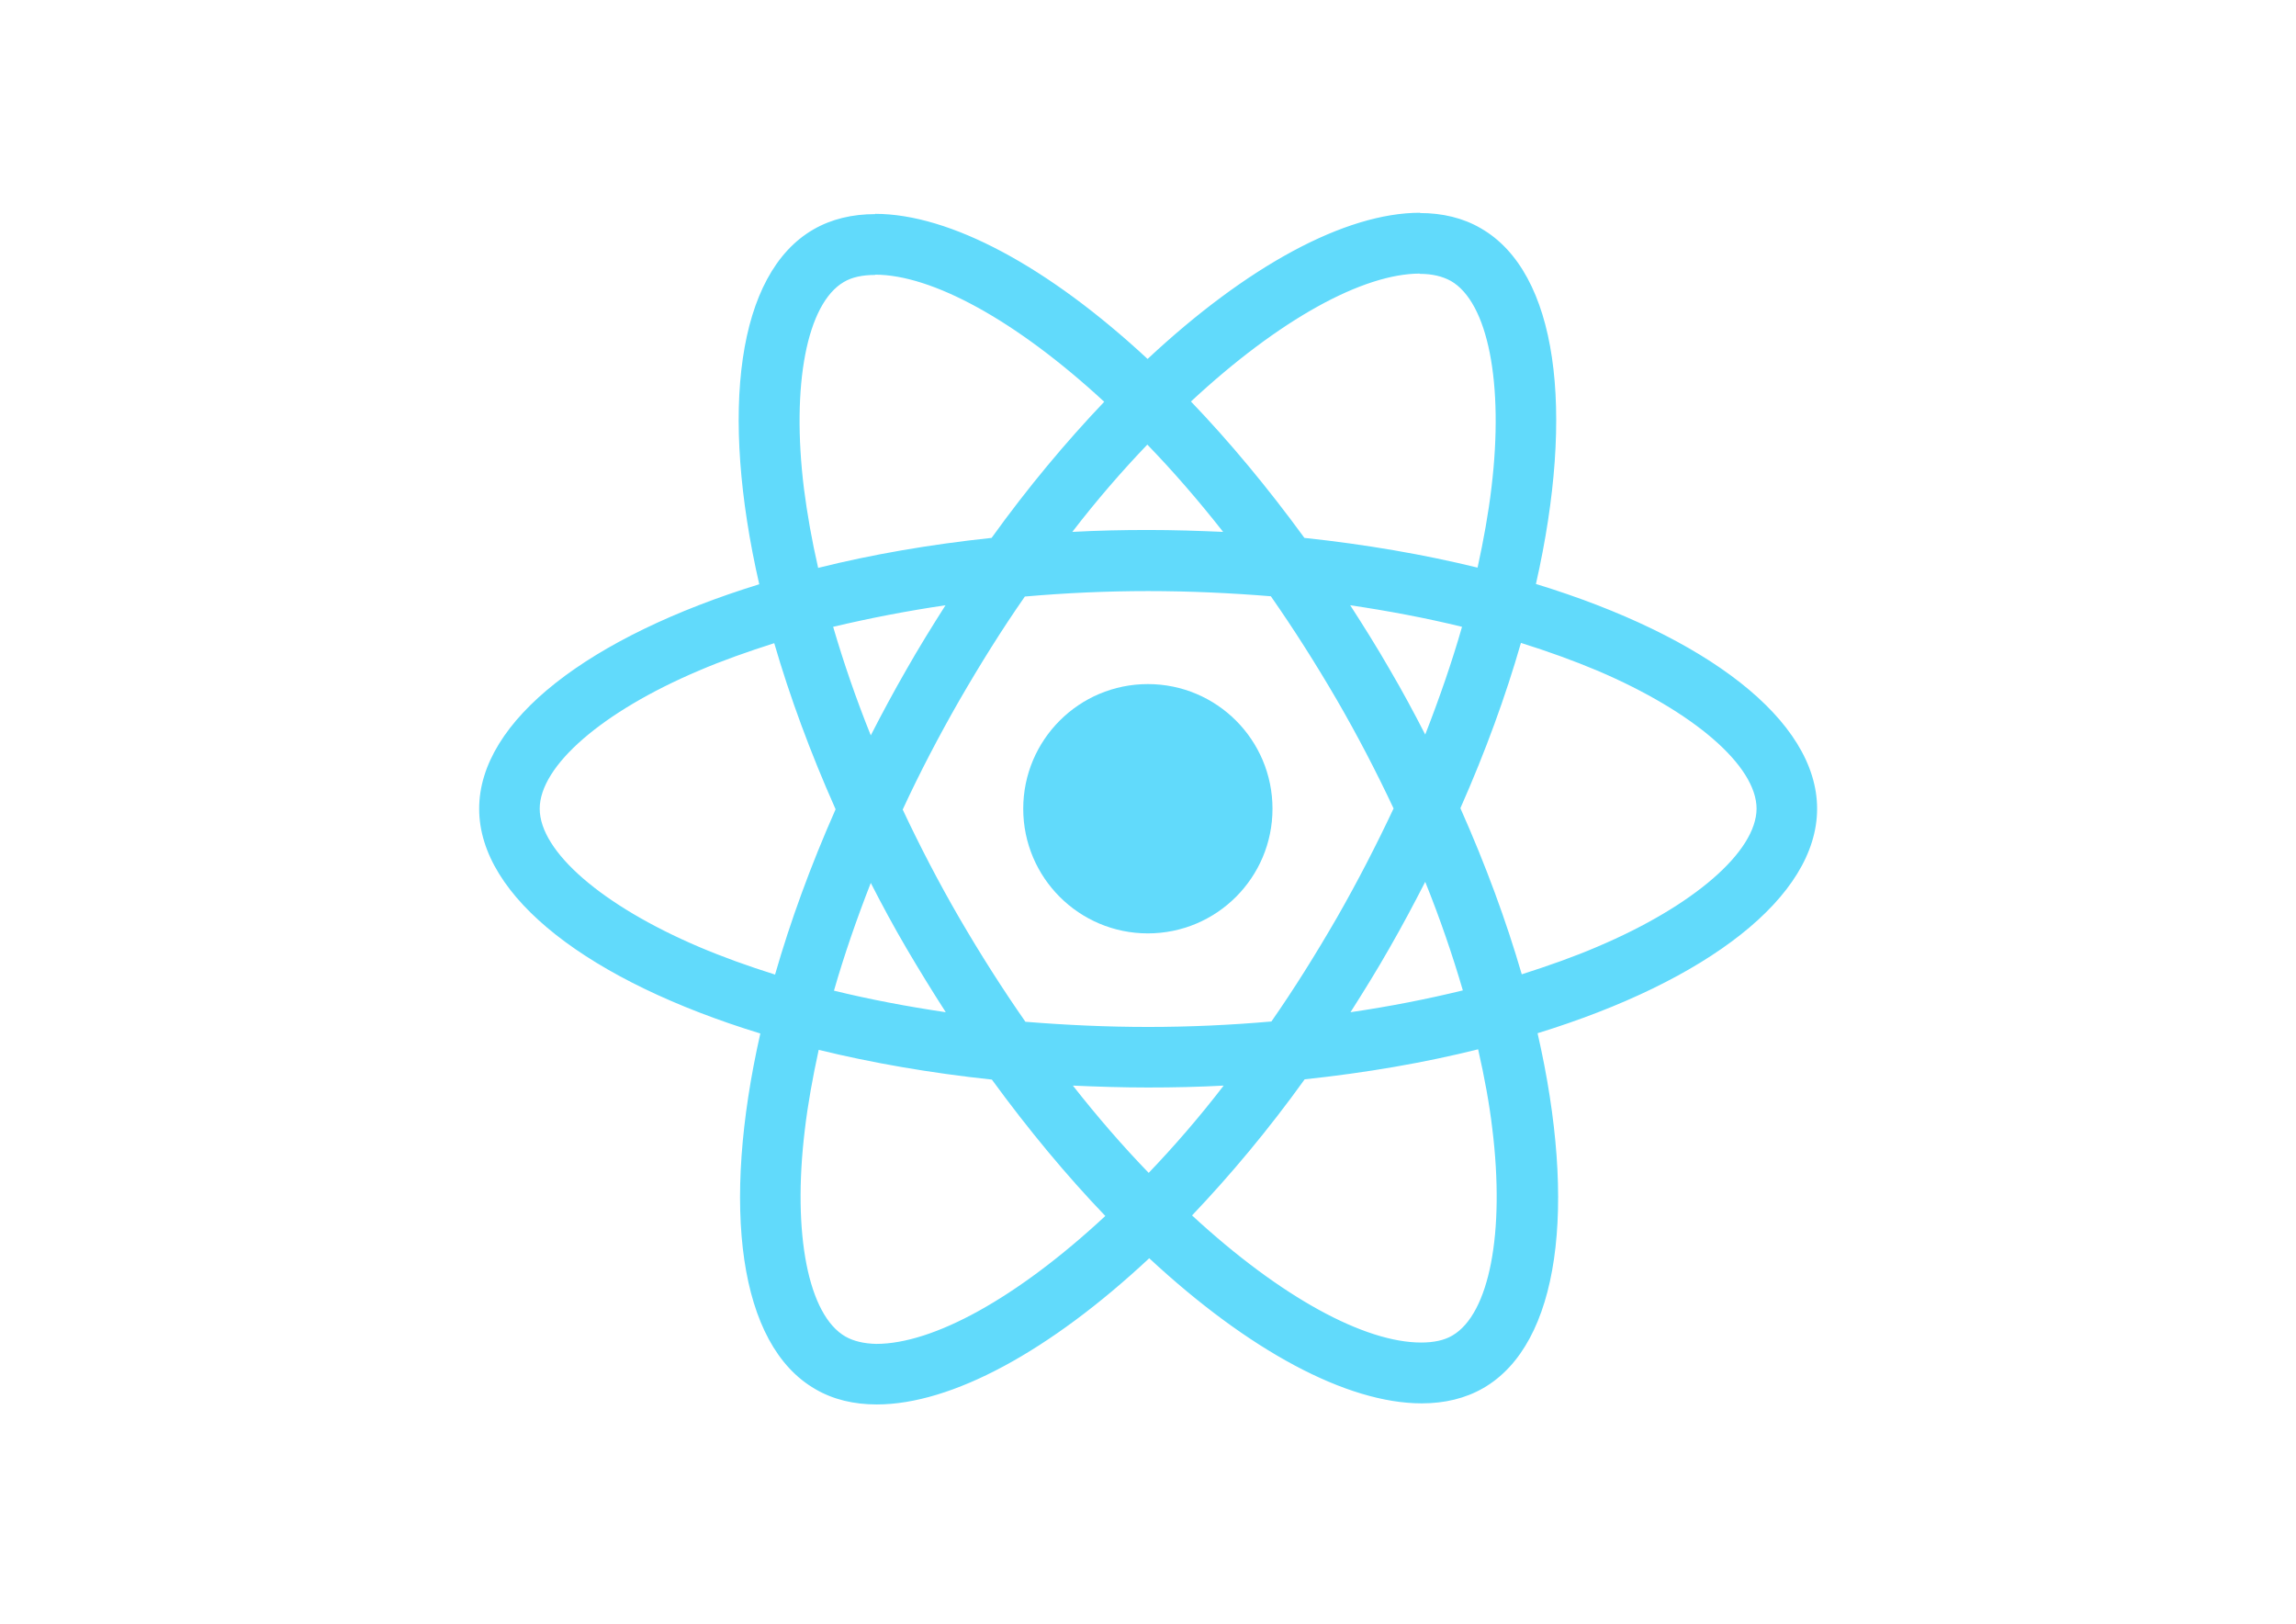
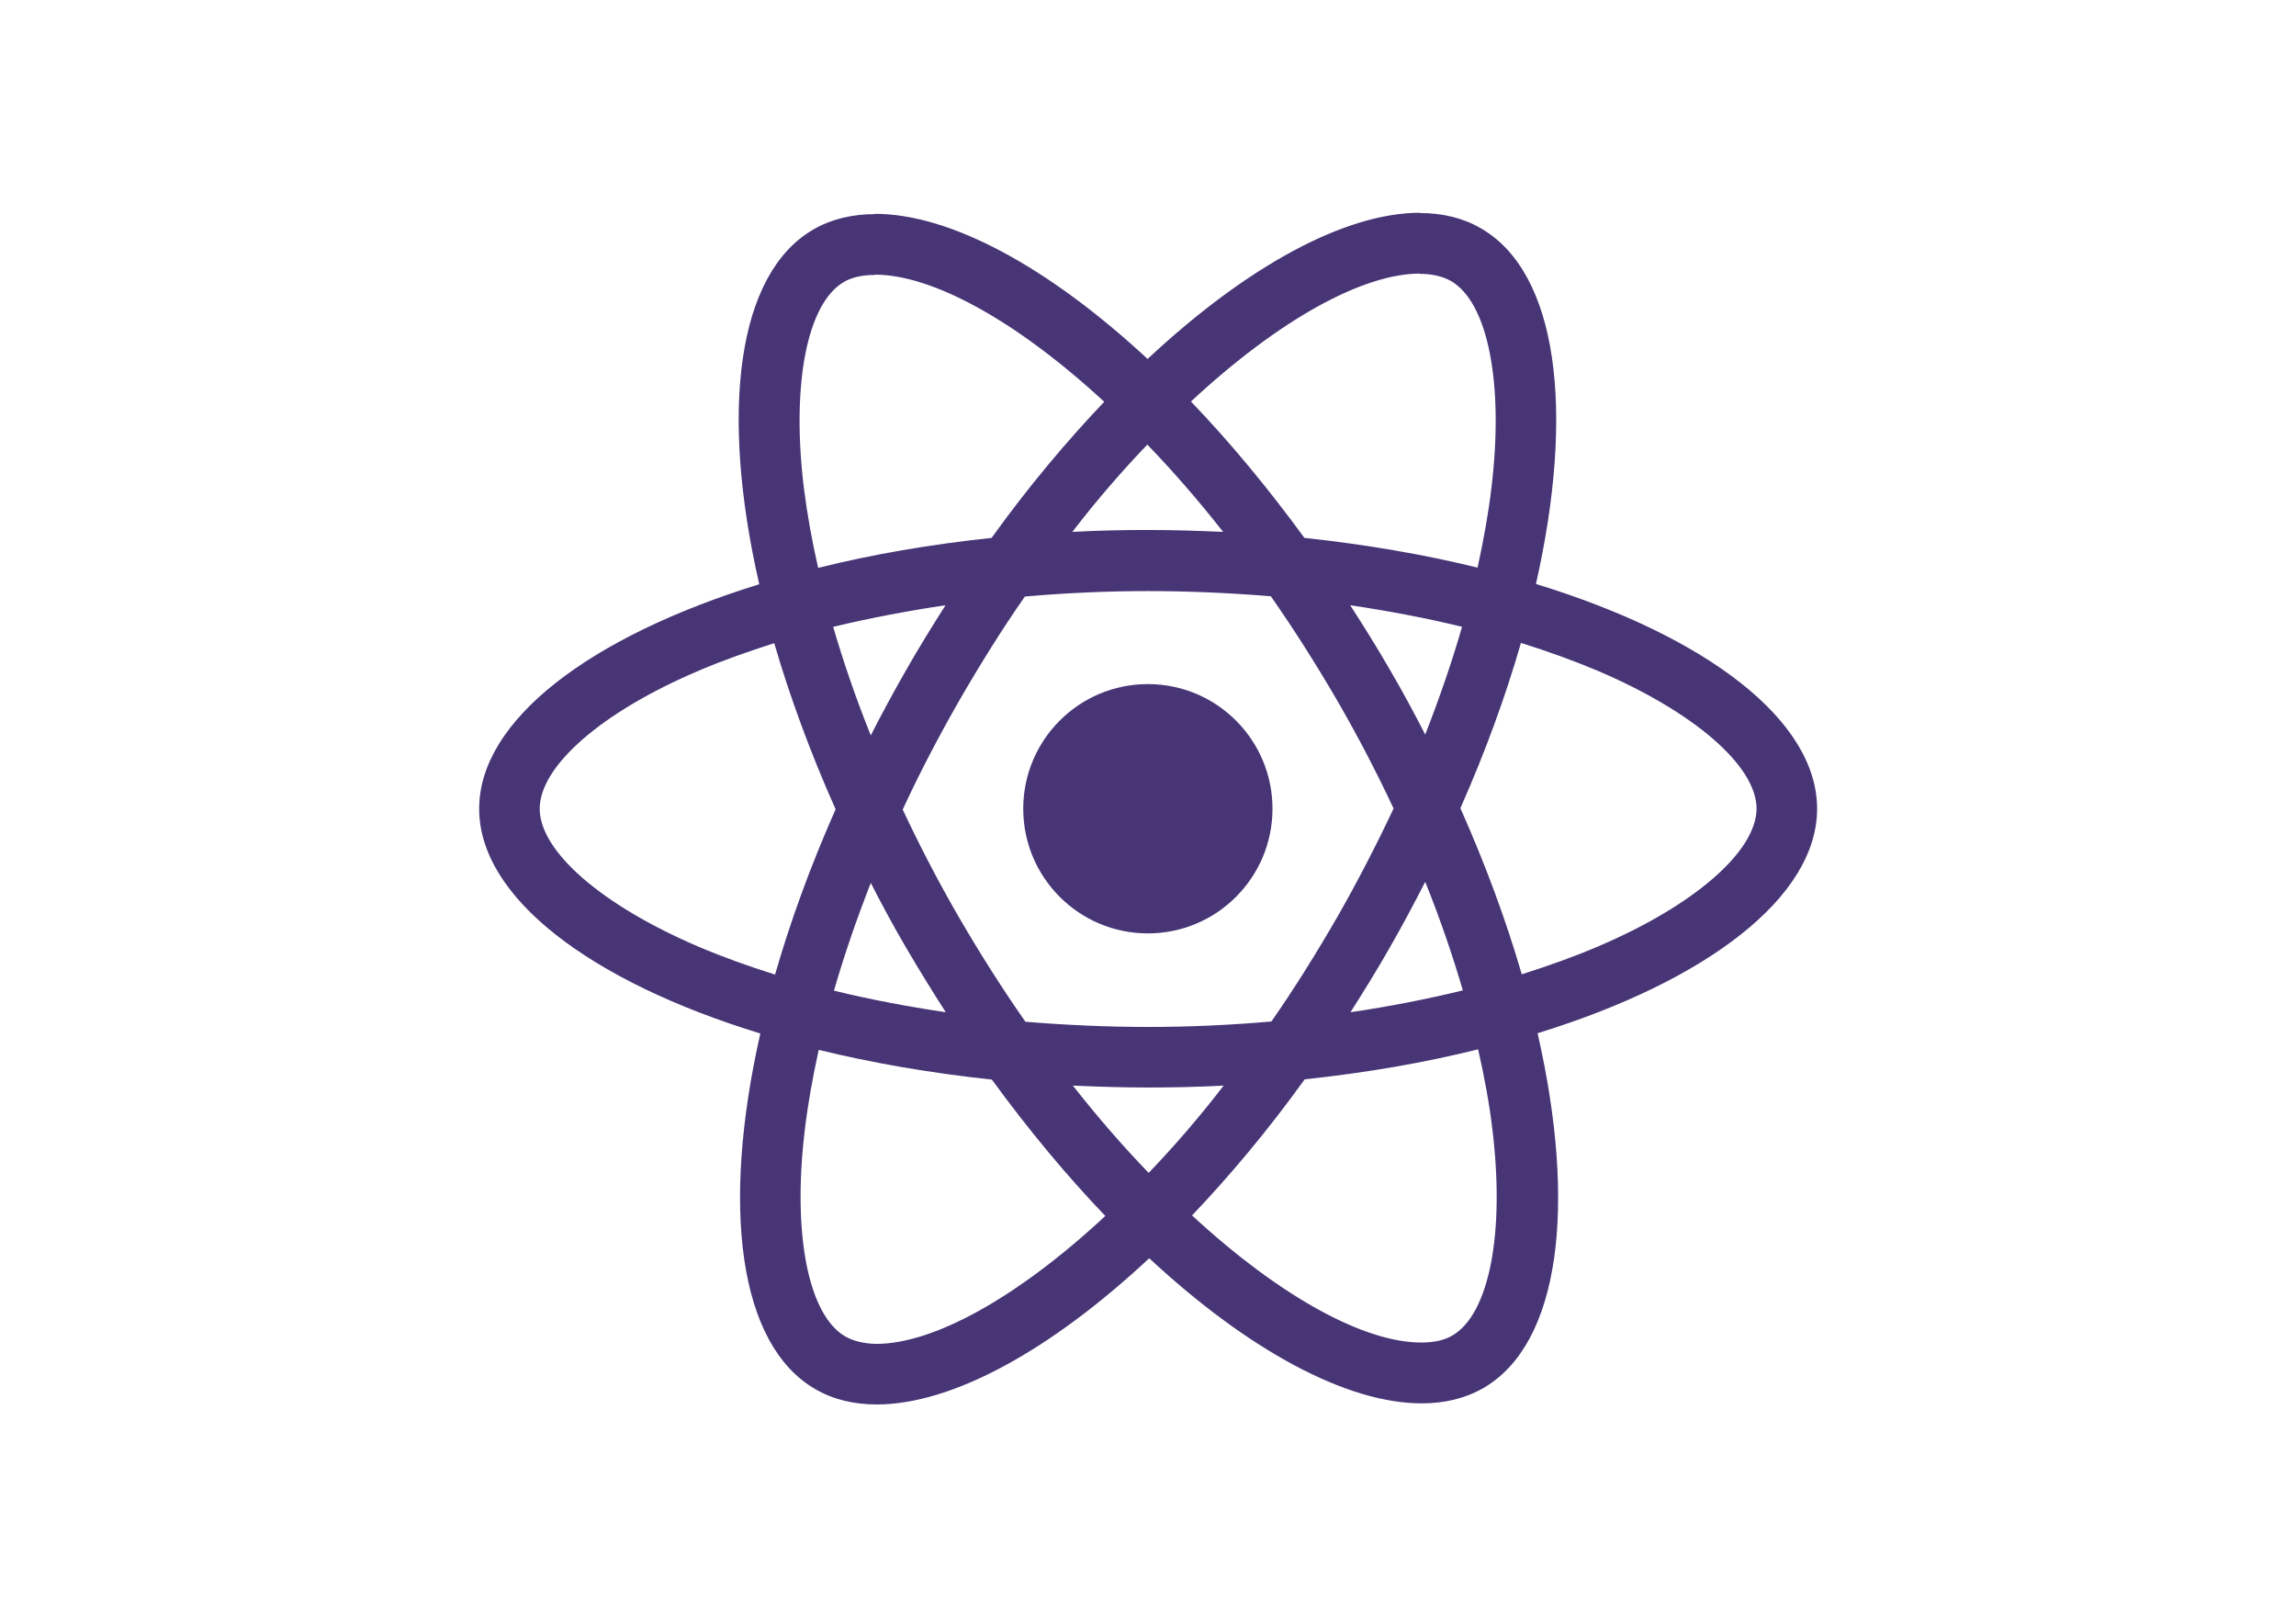
<svg xmlns="http://www.w3.org/2000/svg" viewBox="0 0 841.9 595.3">
-   <g fill="#61DAFB">
+   <g fill="#473576">
    <path d="M666.3 296.5c0-32.5-40.7-63.3-103.1-82.4 14.4-63.6 8-114.2-20.2-130.4-6.5-3.8-14.1-5.6-22.4-5.6v22.3c4.6 0 8.3.9 11.4 2.6 13.6 7.8 19.5 37.5 14.9 75.7-1.1 9.4-2.9 19.3-5.1 29.4-19.6-4.8-41-8.5-63.5-10.9-13.5-18.5-27.5-35.3-41.6-50 32.6-30.3 63.2-46.9 84-46.9V78c-27.5 0-63.5 19.6-99.9 53.6-36.4-33.8-72.4-53.2-99.9-53.2v22.3c20.7 0 51.4 16.5 84 46.6-14 14.7-28 31.4-41.3 49.9-22.6 2.4-44 6.1-63.6 11-2.3-10-4-19.7-5.2-29-4.7-38.2 1.1-67.9 14.6-75.8 3-1.8 6.9-2.6 11.5-2.6V78.5c-8.4 0-16 1.8-22.6 5.6-28.1 16.2-34.4 66.7-19.9 130.1-62.2 19.2-102.7 49.9-102.7 82.3 0 32.5 40.7 63.3 103.1 82.4-14.4 63.6-8 114.2 20.2 130.4 6.5 3.8 14.1 5.6 22.5 5.6 27.5 0 63.5-19.6 99.9-53.6 36.4 33.8 72.4 53.2 99.9 53.2 8.4 0 16-1.8 22.6-5.6 28.1-16.2 34.4-66.7 19.9-130.1 62-19.1 102.5-49.9 102.5-82.3zm-130.2-66.7c-3.7 12.9-8.3 26.2-13.5 39.5-4.1-8-8.4-16-13.1-24-4.6-8-9.5-15.8-14.4-23.4 14.2 2.1 27.9 4.7 41 7.9zm-45.8 106.5c-7.8 13.5-15.8 26.3-24.1 38.2-14.9 1.3-30 2-45.2 2-15.1 0-30.2-.7-45-1.9-8.3-11.9-16.4-24.6-24.2-38-7.6-13.1-14.5-26.4-20.8-39.8 6.2-13.4 13.2-26.8 20.7-39.9 7.8-13.5 15.8-26.3 24.1-38.2 14.9-1.3 30-2 45.2-2 15.1 0 30.2.7 45 1.9 8.3 11.9 16.4 24.6 24.2 38 7.6 13.1 14.5 26.4 20.8 39.8-6.3 13.4-13.2 26.8-20.7 39.9zm32.3-13c5.4 13.4 10 26.8 13.8 39.8-13.1 3.2-26.9 5.9-41.2 8 4.9-7.7 9.8-15.6 14.4-23.7 4.6-8 8.9-16.1 13-24.1zM421.2 430c-9.3-9.6-18.6-20.3-27.8-32 9 .4 18.2.7 27.5.7 9.4 0 18.7-.2 27.8-.7-9 11.7-18.3 22.4-27.5 32zm-74.4-58.9c-14.2-2.1-27.9-4.7-41-7.9 3.7-12.9 8.3-26.2 13.5-39.5 4.1 8 8.4 16 13.1 24 4.7 8 9.5 15.8 14.4 23.4zM420.7 163c9.3 9.6 18.6 20.3 27.8 32-9-.4-18.2-.7-27.5-.7-9.4 0-18.7.2-27.8.7 9-11.7 18.3-22.4 27.5-32zm-74 58.9c-4.9 7.7-9.8 15.6-14.4 23.7-4.6 8-8.9 16-13 24-5.4-13.4-10-26.8-13.8-39.8 13.1-3.1 26.9-5.8 41.2-7.9zm-90.5 125.2c-35.4-15.1-58.3-34.9-58.3-50.6 0-15.7 22.9-35.6 58.3-50.6 8.6-3.7 18-7 27.7-10.1 5.7 19.6 13.2 40 22.5 60.9-9.2 20.8-16.6 41.1-22.2 60.6-9.9-3.1-19.3-6.5-28-10.2zM310 490c-13.6-7.8-19.5-37.5-14.9-75.7 1.1-9.4 2.9-19.3 5.1-29.4 19.6 4.8 41 8.5 63.5 10.9 13.5 18.5 27.5 35.3 41.6 50-32.6 30.3-63.2 46.9-84 46.9-4.5-.1-8.3-1-11.3-2.7zm237.2-76.2c4.7 38.2-1.1 67.9-14.6 75.8-3 1.8-6.9 2.6-11.5 2.6-20.7 0-51.4-16.5-84-46.6 14-14.7 28-31.4 41.3-49.9 22.6-2.4 44-6.1 63.6-11 2.3 10.1 4.1 19.8 5.2 29.1zm38.5-66.7c-8.6 3.7-18 7-27.7 10.1-5.7-19.6-13.2-40-22.5-60.9 9.2-20.8 16.6-41.1 22.2-60.6 9.9 3.1 19.3 6.5 28.1 10.2 35.4 15.1 58.3 34.9 58.3 50.6-.1 15.7-23 35.6-58.4 50.6zM320.8 78.4z" />
    <circle cx="420.9" cy="296.5" r="45.7" />
    <path d="M520.5 78.1z" />
  </g>
</svg>
